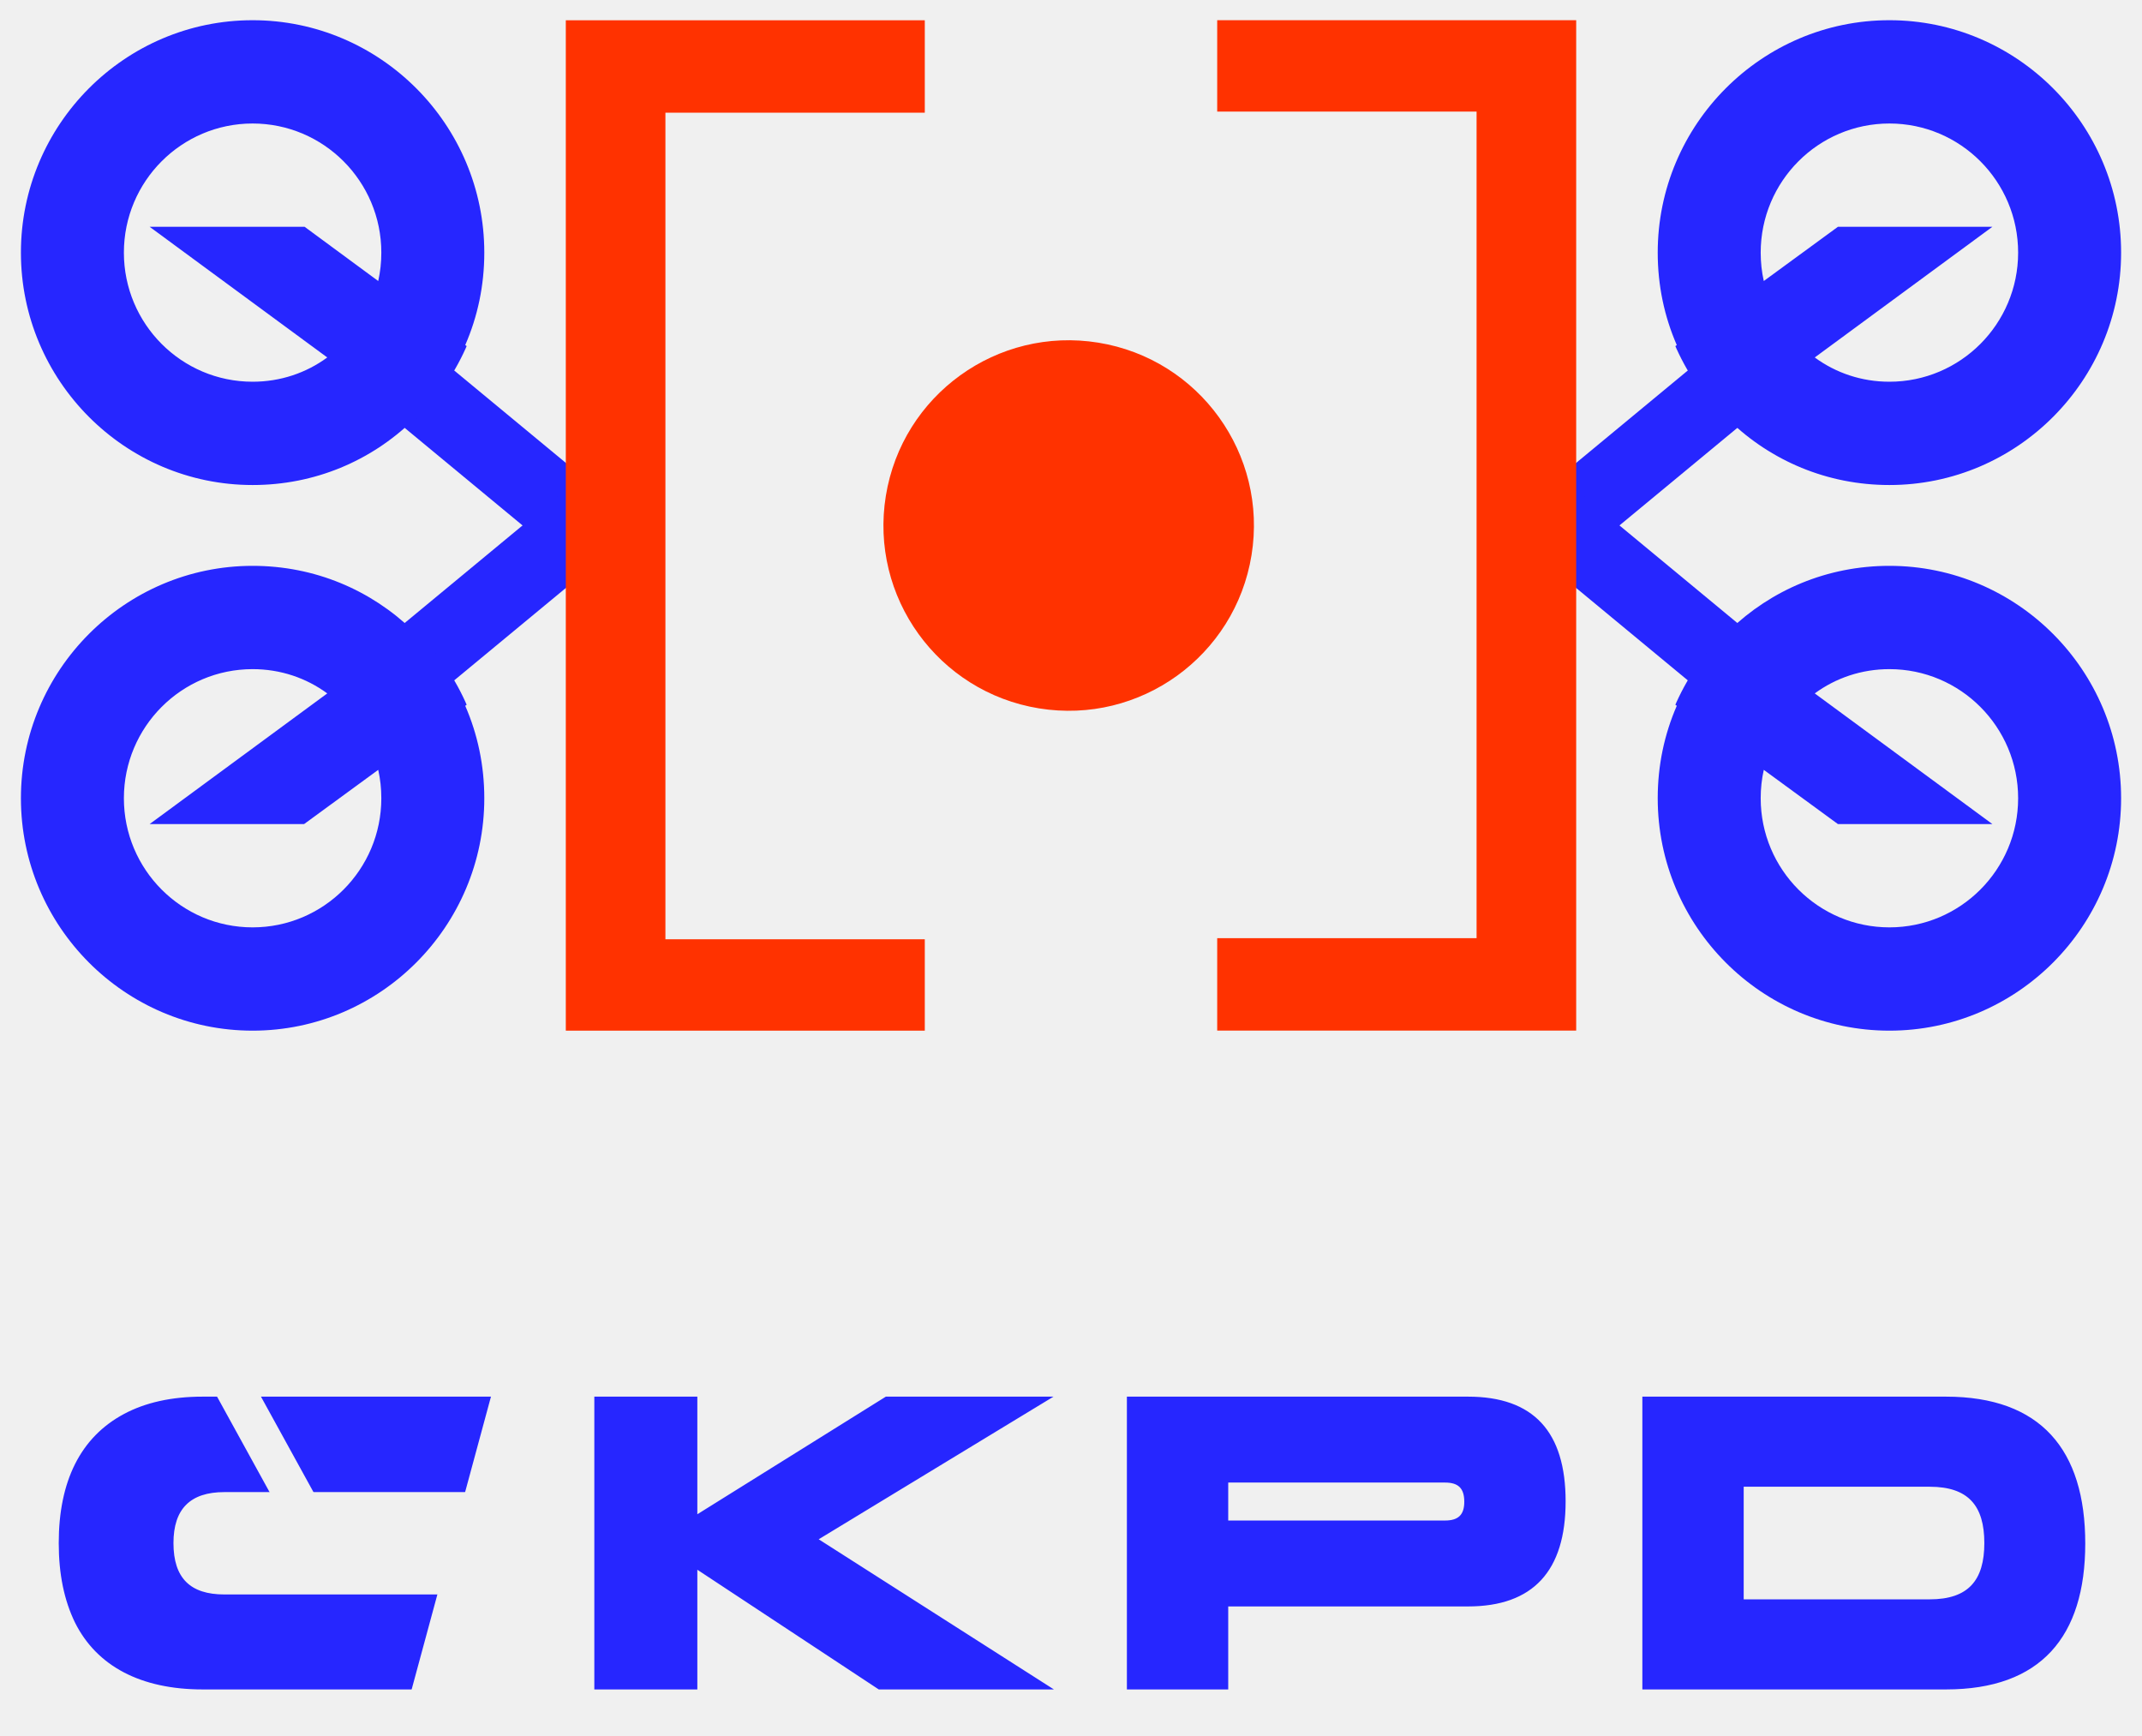
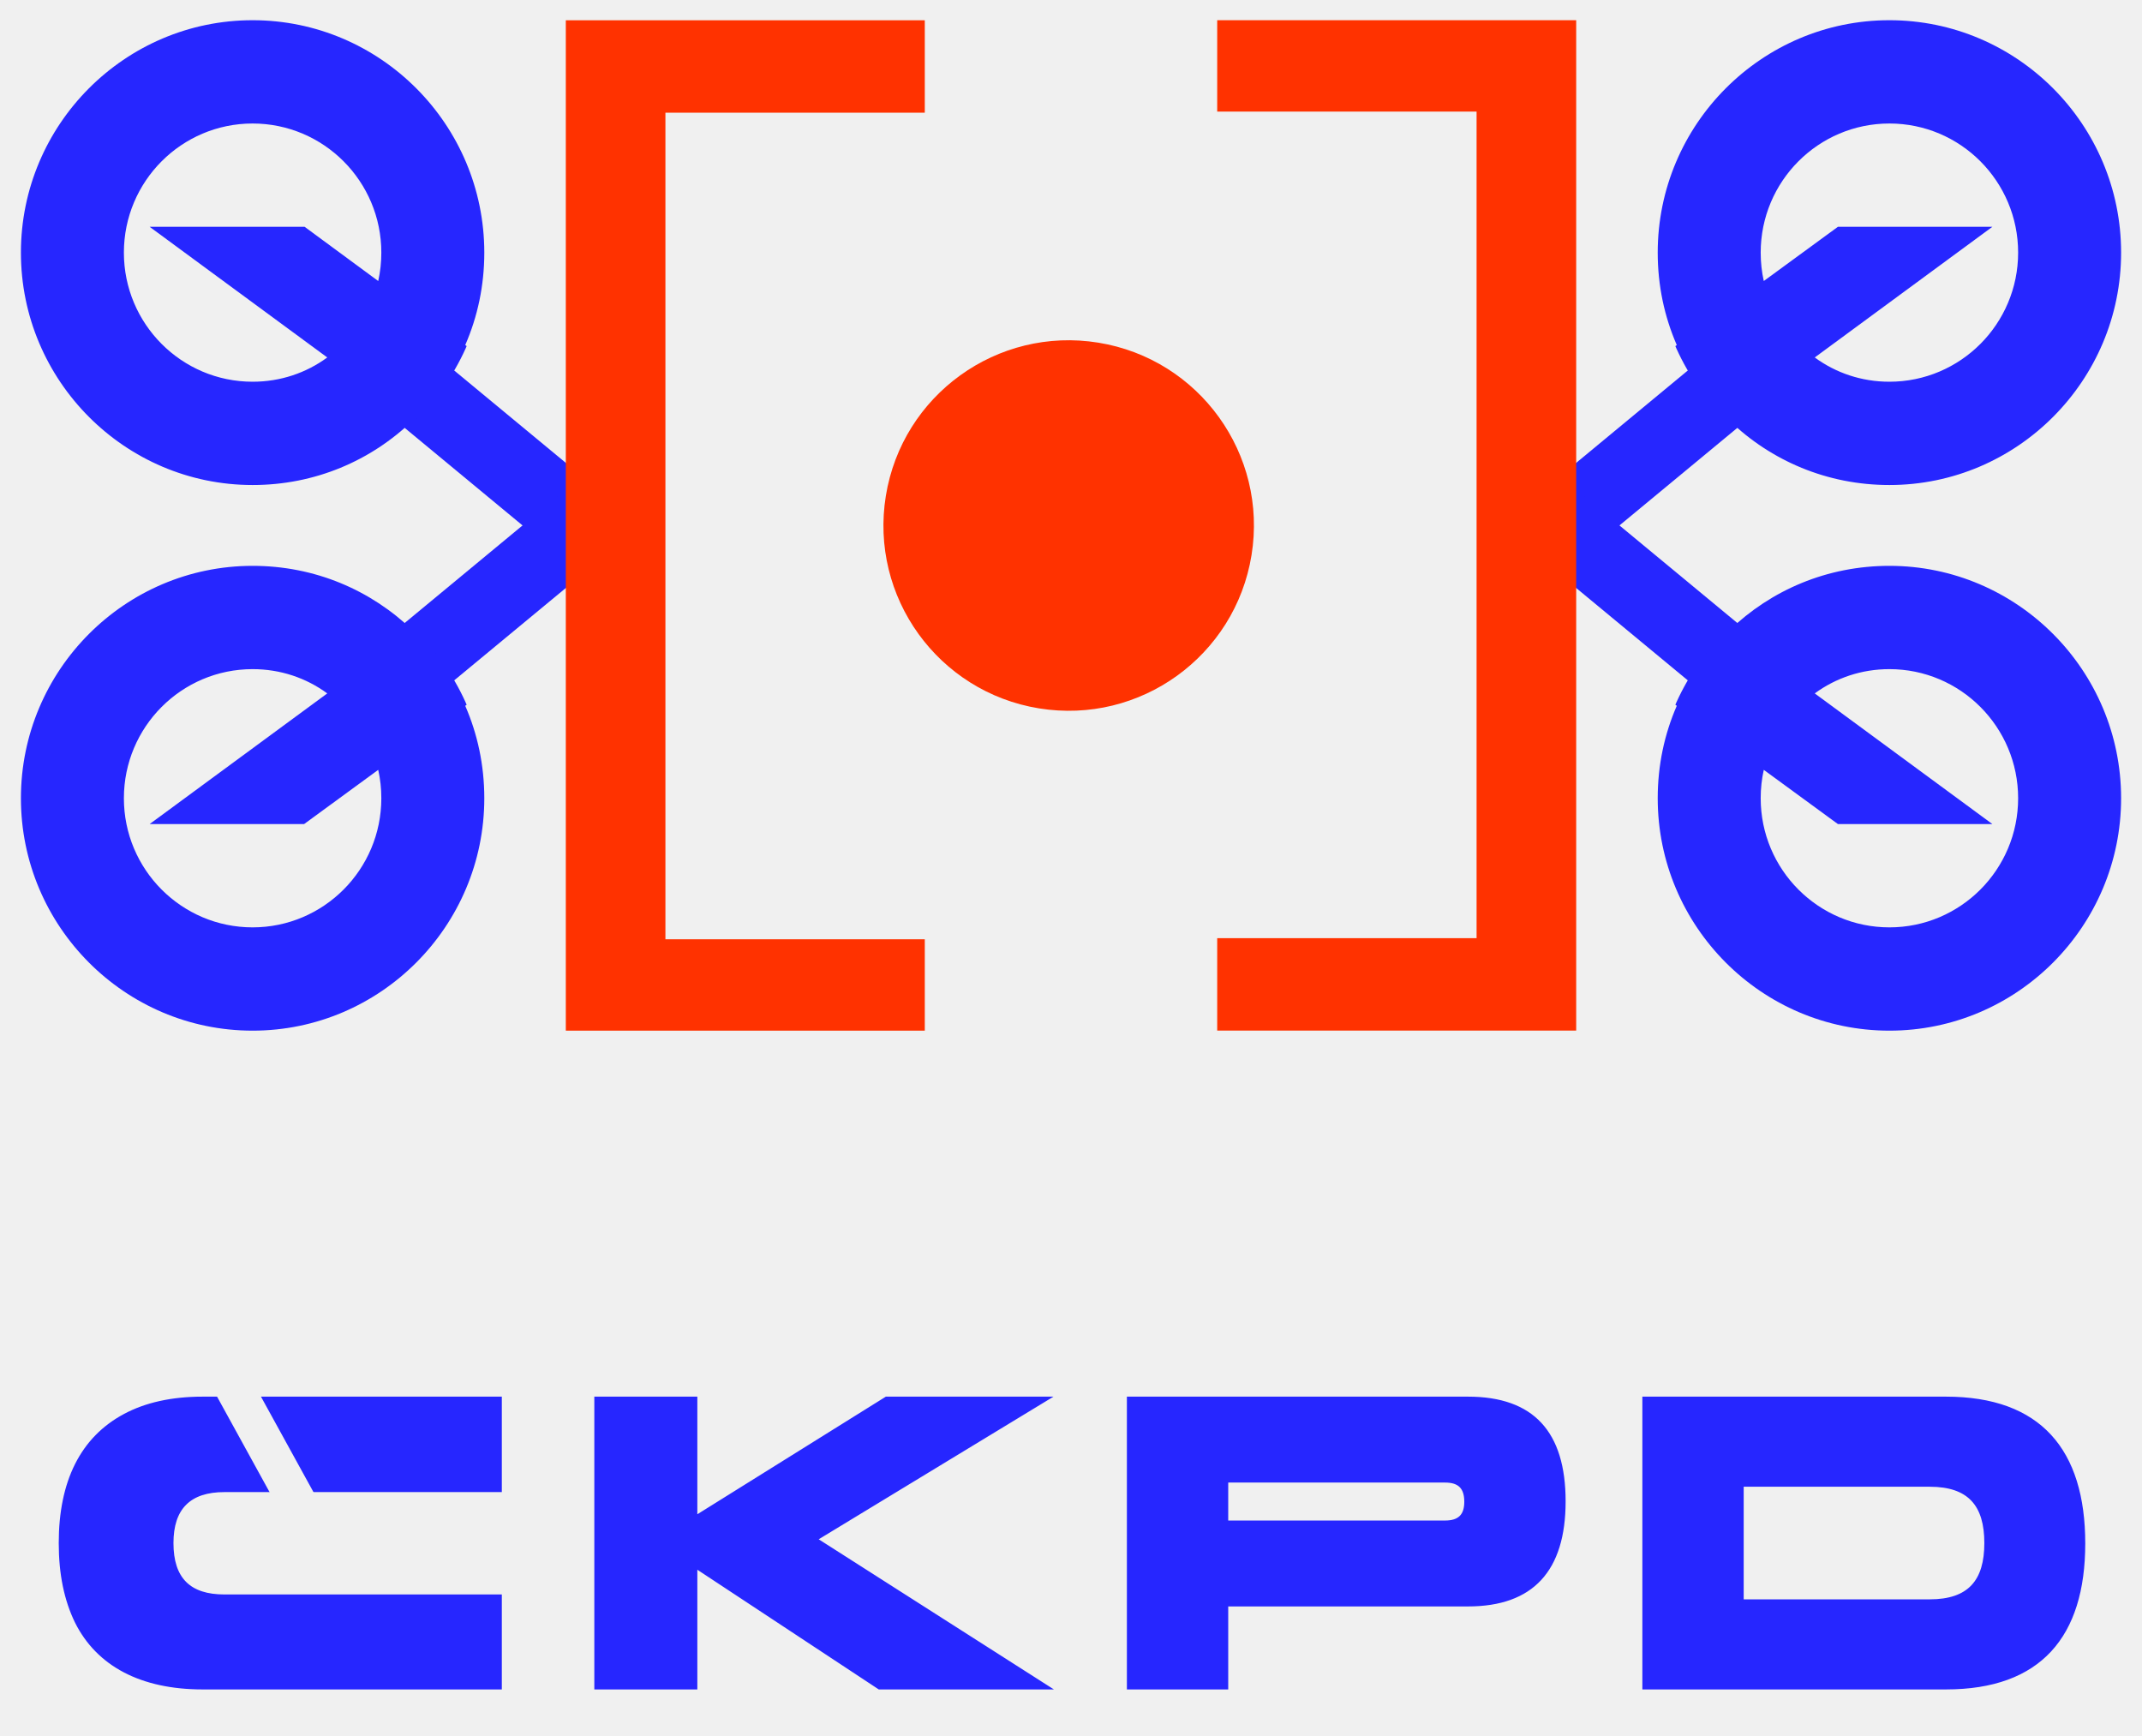
<svg xmlns="http://www.w3.org/2000/svg" viewBox="0 0 1060 859" width="1060" height="859">
  <g>
    <defs>
      <clipPath id="rot-ckpd-logo-blue-red-TL">
        <circle cx="40.203" cy="40.324" r="40.524" />
      </clipPath>
      <clipPath id="rot-ckpd-logo-blue-red-TR">
        <circle cx="165.281" cy="40.324" r="40.524" />
      </clipPath>
      <clipPath id="rot-ckpd-logo-blue-red-BL">
        <circle cx="40.203" cy="129.934" r="40.524" />
      </clipPath>
      <clipPath id="rot-ckpd-logo-blue-red-BR">
        <circle cx="165.281" cy="129.934" r="40.524" />
      </clipPath>
    </defs>
    <line x1="288" y1="260" x2="207.4" y2="193.3" stroke="#2626FF" stroke-width="37.5" />
    <line x1="288" y1="260" x2="207.4" y2="326.7" stroke="#2626FF" stroke-width="37.5" />
    <line x1="772" y1="260" x2="852.6" y2="193.3" stroke="#2626FF" stroke-width="37.5" />
    <line x1="772" y1="260" x2="852.6" y2="326.7" stroke="#2626FF" stroke-width="37.5" />
    <g transform="translate(10.35 10.00) scale(2.8519)">
      <path d="M165.281 89.609C154.47 89.609 144.732 93.821 137.496 100.811L129.544 94.986V75.272L137.496 69.447C144.732 76.437 154.47 80.649 165.281 80.649C187.437 80.649 205.484 62.547 205.484 40.324C205.484 18.101 187.437 0 165.281 0C143.124 0 125.077 18.101 125.077 40.324C125.077 46.059 126.239 51.436 128.383 56.364L125.881 58.246H79.692L77.101 56.364C79.245 51.436 80.407 46.059 80.407 40.324C80.407 18.101 62.36 0 40.203 0C18.047 0 0 18.101 0 40.324C0 62.547 18.047 80.649 40.203 80.649C51.014 80.649 60.752 76.437 67.988 69.447L75.94 75.272V94.986L67.988 100.811C60.752 93.821 51.014 89.609 40.203 89.609C18.047 89.609 0 107.711 0 129.934C0 152.157 18.047 170.258 40.203 170.258C62.36 170.258 80.407 152.157 80.407 129.934C80.407 124.199 79.245 118.822 77.101 113.894L79.603 112.012H125.881L128.383 113.894C126.239 118.822 125.077 124.199 125.077 129.934C125.077 152.157 143.124 170.258 165.281 170.258C187.437 170.258 205.484 152.157 205.484 129.934C205.484 107.711 187.437 89.609 165.281 89.609ZM165.281 17.922C177.61 17.922 187.616 27.958 187.616 40.324C187.616 52.69 177.61 62.727 165.281 62.727C160.456 62.727 155.989 61.203 152.326 58.515L183.149 35.844H156.346L143.481 45.253C143.124 43.64 142.945 42.027 142.945 40.324C142.945 27.958 152.951 17.922 165.281 17.922ZM62.002 45.253L49.227 35.844H22.335L53.158 58.515C49.495 61.203 45.028 62.727 40.203 62.727C27.874 62.727 17.868 52.69 17.868 40.324C17.868 27.958 27.874 17.922 40.203 17.922C52.532 17.922 62.539 27.958 62.539 40.324C62.539 42.027 62.36 43.64 62.002 45.253ZM40.203 152.336C27.874 152.336 17.868 142.3 17.868 129.934C17.868 117.568 27.874 107.531 40.203 107.531C45.028 107.531 49.495 109.055 53.158 111.743L22.335 134.414H49.137L62.002 125.005C62.36 126.618 62.539 128.231 62.539 129.934C62.539 142.3 52.532 152.336 40.203 152.336ZM111.676 94.09H93.808V76.168H111.676V94.09ZM165.281 152.336C152.951 152.336 142.945 142.3 142.945 129.934C142.945 128.231 143.124 126.618 143.481 125.005L156.346 134.414H183.149L152.326 111.743C155.989 109.055 160.456 107.531 165.281 107.531C177.61 107.531 187.616 117.568 187.616 129.934C187.616 142.3 177.61 152.336 165.281 152.336Z" fill="#2626FF" clip-path="url(#rot-ckpd-logo-blue-red-TL)" />
    </g>
    <g transform="translate(463.64 10.00) scale(2.8519)">
      <path d="M165.281 89.609C154.47 89.609 144.732 93.821 137.496 100.811L129.544 94.986V75.272L137.496 69.447C144.732 76.437 154.47 80.649 165.281 80.649C187.437 80.649 205.484 62.547 205.484 40.324C205.484 18.101 187.437 0 165.281 0C143.124 0 125.077 18.101 125.077 40.324C125.077 46.059 126.239 51.436 128.383 56.364L125.881 58.246H79.692L77.101 56.364C79.245 51.436 80.407 46.059 80.407 40.324C80.407 18.101 62.36 0 40.203 0C18.047 0 0 18.101 0 40.324C0 62.547 18.047 80.649 40.203 80.649C51.014 80.649 60.752 76.437 67.988 69.447L75.94 75.272V94.986L67.988 100.811C60.752 93.821 51.014 89.609 40.203 89.609C18.047 89.609 0 107.711 0 129.934C0 152.157 18.047 170.258 40.203 170.258C62.36 170.258 80.407 152.157 80.407 129.934C80.407 124.199 79.245 118.822 77.101 113.894L79.603 112.012H125.881L128.383 113.894C126.239 118.822 125.077 124.199 125.077 129.934C125.077 152.157 143.124 170.258 165.281 170.258C187.437 170.258 205.484 152.157 205.484 129.934C205.484 107.711 187.437 89.609 165.281 89.609ZM165.281 17.922C177.61 17.922 187.616 27.958 187.616 40.324C187.616 52.69 177.61 62.727 165.281 62.727C160.456 62.727 155.989 61.203 152.326 58.515L183.149 35.844H156.346L143.481 45.253C143.124 43.64 142.945 42.027 142.945 40.324C142.945 27.958 152.951 17.922 165.281 17.922ZM62.002 45.253L49.227 35.844H22.335L53.158 58.515C49.495 61.203 45.028 62.727 40.203 62.727C27.874 62.727 17.868 52.69 17.868 40.324C17.868 27.958 27.874 17.922 40.203 17.922C52.532 17.922 62.539 27.958 62.539 40.324C62.539 42.027 62.36 43.64 62.002 45.253ZM40.203 152.336C27.874 152.336 17.868 142.3 17.868 129.934C17.868 117.568 27.874 107.531 40.203 107.531C45.028 107.531 49.495 109.055 53.158 111.743L22.335 134.414H49.137L62.002 125.005C62.36 126.618 62.539 128.231 62.539 129.934C62.539 142.3 52.532 152.336 40.203 152.336ZM111.676 94.09H93.808V76.168H111.676V94.09ZM165.281 152.336C152.951 152.336 142.945 142.3 142.945 129.934C142.945 128.231 143.124 126.618 143.481 125.005L156.346 134.414H183.149L152.326 111.743C155.989 109.055 160.456 107.531 165.281 107.531C177.61 107.531 187.616 117.568 187.616 129.934C187.616 142.3 177.61 152.336 165.281 152.336Z" fill="#2626FF" clip-path="url(#rot-ckpd-logo-blue-red-TR)" />
    </g>
    <g transform="translate(10.35 24.44) scale(2.8519)">
      <path d="M165.281 89.609C154.47 89.609 144.732 93.821 137.496 100.811L129.544 94.986V75.272L137.496 69.447C144.732 76.437 154.47 80.649 165.281 80.649C187.437 80.649 205.484 62.547 205.484 40.324C205.484 18.101 187.437 0 165.281 0C143.124 0 125.077 18.101 125.077 40.324C125.077 46.059 126.239 51.436 128.383 56.364L125.881 58.246H79.692L77.101 56.364C79.245 51.436 80.407 46.059 80.407 40.324C80.407 18.101 62.36 0 40.203 0C18.047 0 0 18.101 0 40.324C0 62.547 18.047 80.649 40.203 80.649C51.014 80.649 60.752 76.437 67.988 69.447L75.94 75.272V94.986L67.988 100.811C60.752 93.821 51.014 89.609 40.203 89.609C18.047 89.609 0 107.711 0 129.934C0 152.157 18.047 170.258 40.203 170.258C62.36 170.258 80.407 152.157 80.407 129.934C80.407 124.199 79.245 118.822 77.101 113.894L79.603 112.012H125.881L128.383 113.894C126.239 118.822 125.077 124.199 125.077 129.934C125.077 152.157 143.124 170.258 165.281 170.258C187.437 170.258 205.484 152.157 205.484 129.934C205.484 107.711 187.437 89.609 165.281 89.609ZM165.281 17.922C177.61 17.922 187.616 27.958 187.616 40.324C187.616 52.69 177.61 62.727 165.281 62.727C160.456 62.727 155.989 61.203 152.326 58.515L183.149 35.844H156.346L143.481 45.253C143.124 43.64 142.945 42.027 142.945 40.324C142.945 27.958 152.951 17.922 165.281 17.922ZM62.002 45.253L49.227 35.844H22.335L53.158 58.515C49.495 61.203 45.028 62.727 40.203 62.727C27.874 62.727 17.868 52.69 17.868 40.324C17.868 27.958 27.874 17.922 40.203 17.922C52.532 17.922 62.539 27.958 62.539 40.324C62.539 42.027 62.36 43.64 62.002 45.253ZM40.203 152.336C27.874 152.336 17.868 142.3 17.868 129.934C17.868 117.568 27.874 107.531 40.203 107.531C45.028 107.531 49.495 109.055 53.158 111.743L22.335 134.414H49.137L62.002 125.005C62.36 126.618 62.539 128.231 62.539 129.934C62.539 142.3 52.532 152.336 40.203 152.336ZM111.676 94.09H93.808V76.168H111.676V94.09ZM165.281 152.336C152.951 152.336 142.945 142.3 142.945 129.934C142.945 128.231 143.124 126.618 143.481 125.005L156.346 134.414H183.149L152.326 111.743C155.989 109.055 160.456 107.531 165.281 107.531C177.61 107.531 187.616 117.568 187.616 129.934C187.616 142.3 177.61 152.336 165.281 152.336Z" fill="#2626FF" clip-path="url(#rot-ckpd-logo-blue-red-BL)" />
    </g>
    <g transform="translate(463.64 24.44) scale(2.8519)">
      <path d="M165.281 89.609C154.47 89.609 144.732 93.821 137.496 100.811L129.544 94.986V75.272L137.496 69.447C144.732 76.437 154.47 80.649 165.281 80.649C187.437 80.649 205.484 62.547 205.484 40.324C205.484 18.101 187.437 0 165.281 0C143.124 0 125.077 18.101 125.077 40.324C125.077 46.059 126.239 51.436 128.383 56.364L125.881 58.246H79.692L77.101 56.364C79.245 51.436 80.407 46.059 80.407 40.324C80.407 18.101 62.36 0 40.203 0C18.047 0 0 18.101 0 40.324C0 62.547 18.047 80.649 40.203 80.649C51.014 80.649 60.752 76.437 67.988 69.447L75.94 75.272V94.986L67.988 100.811C60.752 93.821 51.014 89.609 40.203 89.609C18.047 89.609 0 107.711 0 129.934C0 152.157 18.047 170.258 40.203 170.258C62.36 170.258 80.407 152.157 80.407 129.934C80.407 124.199 79.245 118.822 77.101 113.894L79.603 112.012H125.881L128.383 113.894C126.239 118.822 125.077 124.199 125.077 129.934C125.077 152.157 143.124 170.258 165.281 170.258C187.437 170.258 205.484 152.157 205.484 129.934C205.484 107.711 187.437 89.609 165.281 89.609ZM165.281 17.922C177.61 17.922 187.616 27.958 187.616 40.324C187.616 52.69 177.61 62.727 165.281 62.727C160.456 62.727 155.989 61.203 152.326 58.515L183.149 35.844H156.346L143.481 45.253C143.124 43.64 142.945 42.027 142.945 40.324C142.945 27.958 152.951 17.922 165.281 17.922ZM62.002 45.253L49.227 35.844H22.335L53.158 58.515C49.495 61.203 45.028 62.727 40.203 62.727C27.874 62.727 17.868 52.69 17.868 40.324C17.868 27.958 27.874 17.922 40.203 17.922C52.532 17.922 62.539 27.958 62.539 40.324C62.539 42.027 62.36 43.64 62.002 45.253ZM40.203 152.336C27.874 152.336 17.868 142.3 17.868 129.934C17.868 117.568 27.874 107.531 40.203 107.531C45.028 107.531 49.495 109.055 53.158 111.743L22.335 134.414H49.137L62.002 125.005C62.36 126.618 62.539 128.231 62.539 129.934C62.539 142.3 52.532 152.336 40.203 152.336ZM111.676 94.09H93.808V76.168H111.676V94.09ZM165.281 152.336C152.951 152.336 142.945 142.3 142.945 129.934C142.945 128.231 143.124 126.618 143.481 125.005L156.346 134.414H183.149L152.326 111.743C155.989 109.055 160.456 107.531 165.281 107.531C177.61 107.531 187.616 117.568 187.616 129.934C187.616 142.3 177.61 152.336 165.281 152.336Z" fill="#2626FF" clip-path="url(#rot-ckpd-logo-blue-red-BR)" />
    </g>
    <g transform="translate(280 10) scale(4.7746)">
      <path d="M0 104.72V0.007H37.206V9.585H10.323V95.25H37.206V104.72H0Z" fill="#FF3200" />
    </g>
    <g transform="translate(228.12 10) scale(4.7746)">
      <path d="M115.586 0V104.713H78.38V95.135H105.263V9.47H78.38V0H115.586Z" fill="#FF3200" />
    </g>
    <g transform="translate(281.65 35.00) scale(4.2972)">
      <path d="M78.582 55.786C80.469 44.158 72.572 33.202 60.943 31.314C49.315 29.427 38.358 37.324 36.471 48.953C34.584 60.581 42.481 71.538 54.11 73.425C65.738 75.312 76.695 67.415 78.582 55.786Z" fill="#FF3200" />
    </g>
  </g>
  <g transform="translate(22.70 835.98) scale(1.0319)">
    <defs>
      <mask id="slash-r1-c-otevrene">
        <rect x="-22" y="-162.4" width="1051.224" height="184.4" fill="white" />
        <polygon points="74.374,-154.44 95.434,-154.44 135.588,-81.432 114.528,-81.432" fill="black" />
-         <polygon points="218.872,-160.4 220.497,-160.4 220.497,20 169.998,20" fill="black" />
      </mask>
    </defs>
    <path d="M218.66 0L218.66-45.54L85.62-45.54C69.25-45.54 61.19-53.36 61.19-70.20C61.19-86.56 69.25-94.63 85.62-94.63L218.66-94.63L218.66-140.40L75.18-140.40C60.24-140.40 47.67-137.55 37.47-132.10C16.60-120.95 6.17-99.85 6.17-70.20C6.17-55.26 8.78-42.69 13.99-32.02C24.43-11.15 45.54 0 75.18 0 M399.42 0L483.42 0L370.62-72L483.22-140.40L402.82-140.40L312.42-84L312.42-140.40L263.02-140.40L263.02 0L312.42 0L312.42-57.40 M567.02-81L567.02-99.20L671.02-99.20C677.42-99.20 680.22-96.40 680.22-90C680.22-83.80 677.42-81 671.02-81M518.42 0L567.02 0L567.02-39.80L682.02-39.80C713.22-39.80 728.82-56.80 728.82-90.20C728.82-123.60 713.42-140.40 682.02-140.40L518.42-140.40 M814.22-43.20L814.22-97.20L903.42-97.20C922.02-97.20 929.62-88 929.62-70.20C929.62-52.40 922.02-43.20 903.42-43.20M765.62 0L911.22 0C956.62 0 978.02-25.20 978.02-70C978.02-115 956.62-140.40 911.22-140.40L765.62-140.40" fill="#2626FF" mask="url(#slash-r1-c-otevrene)" />
  </g>
</svg>
